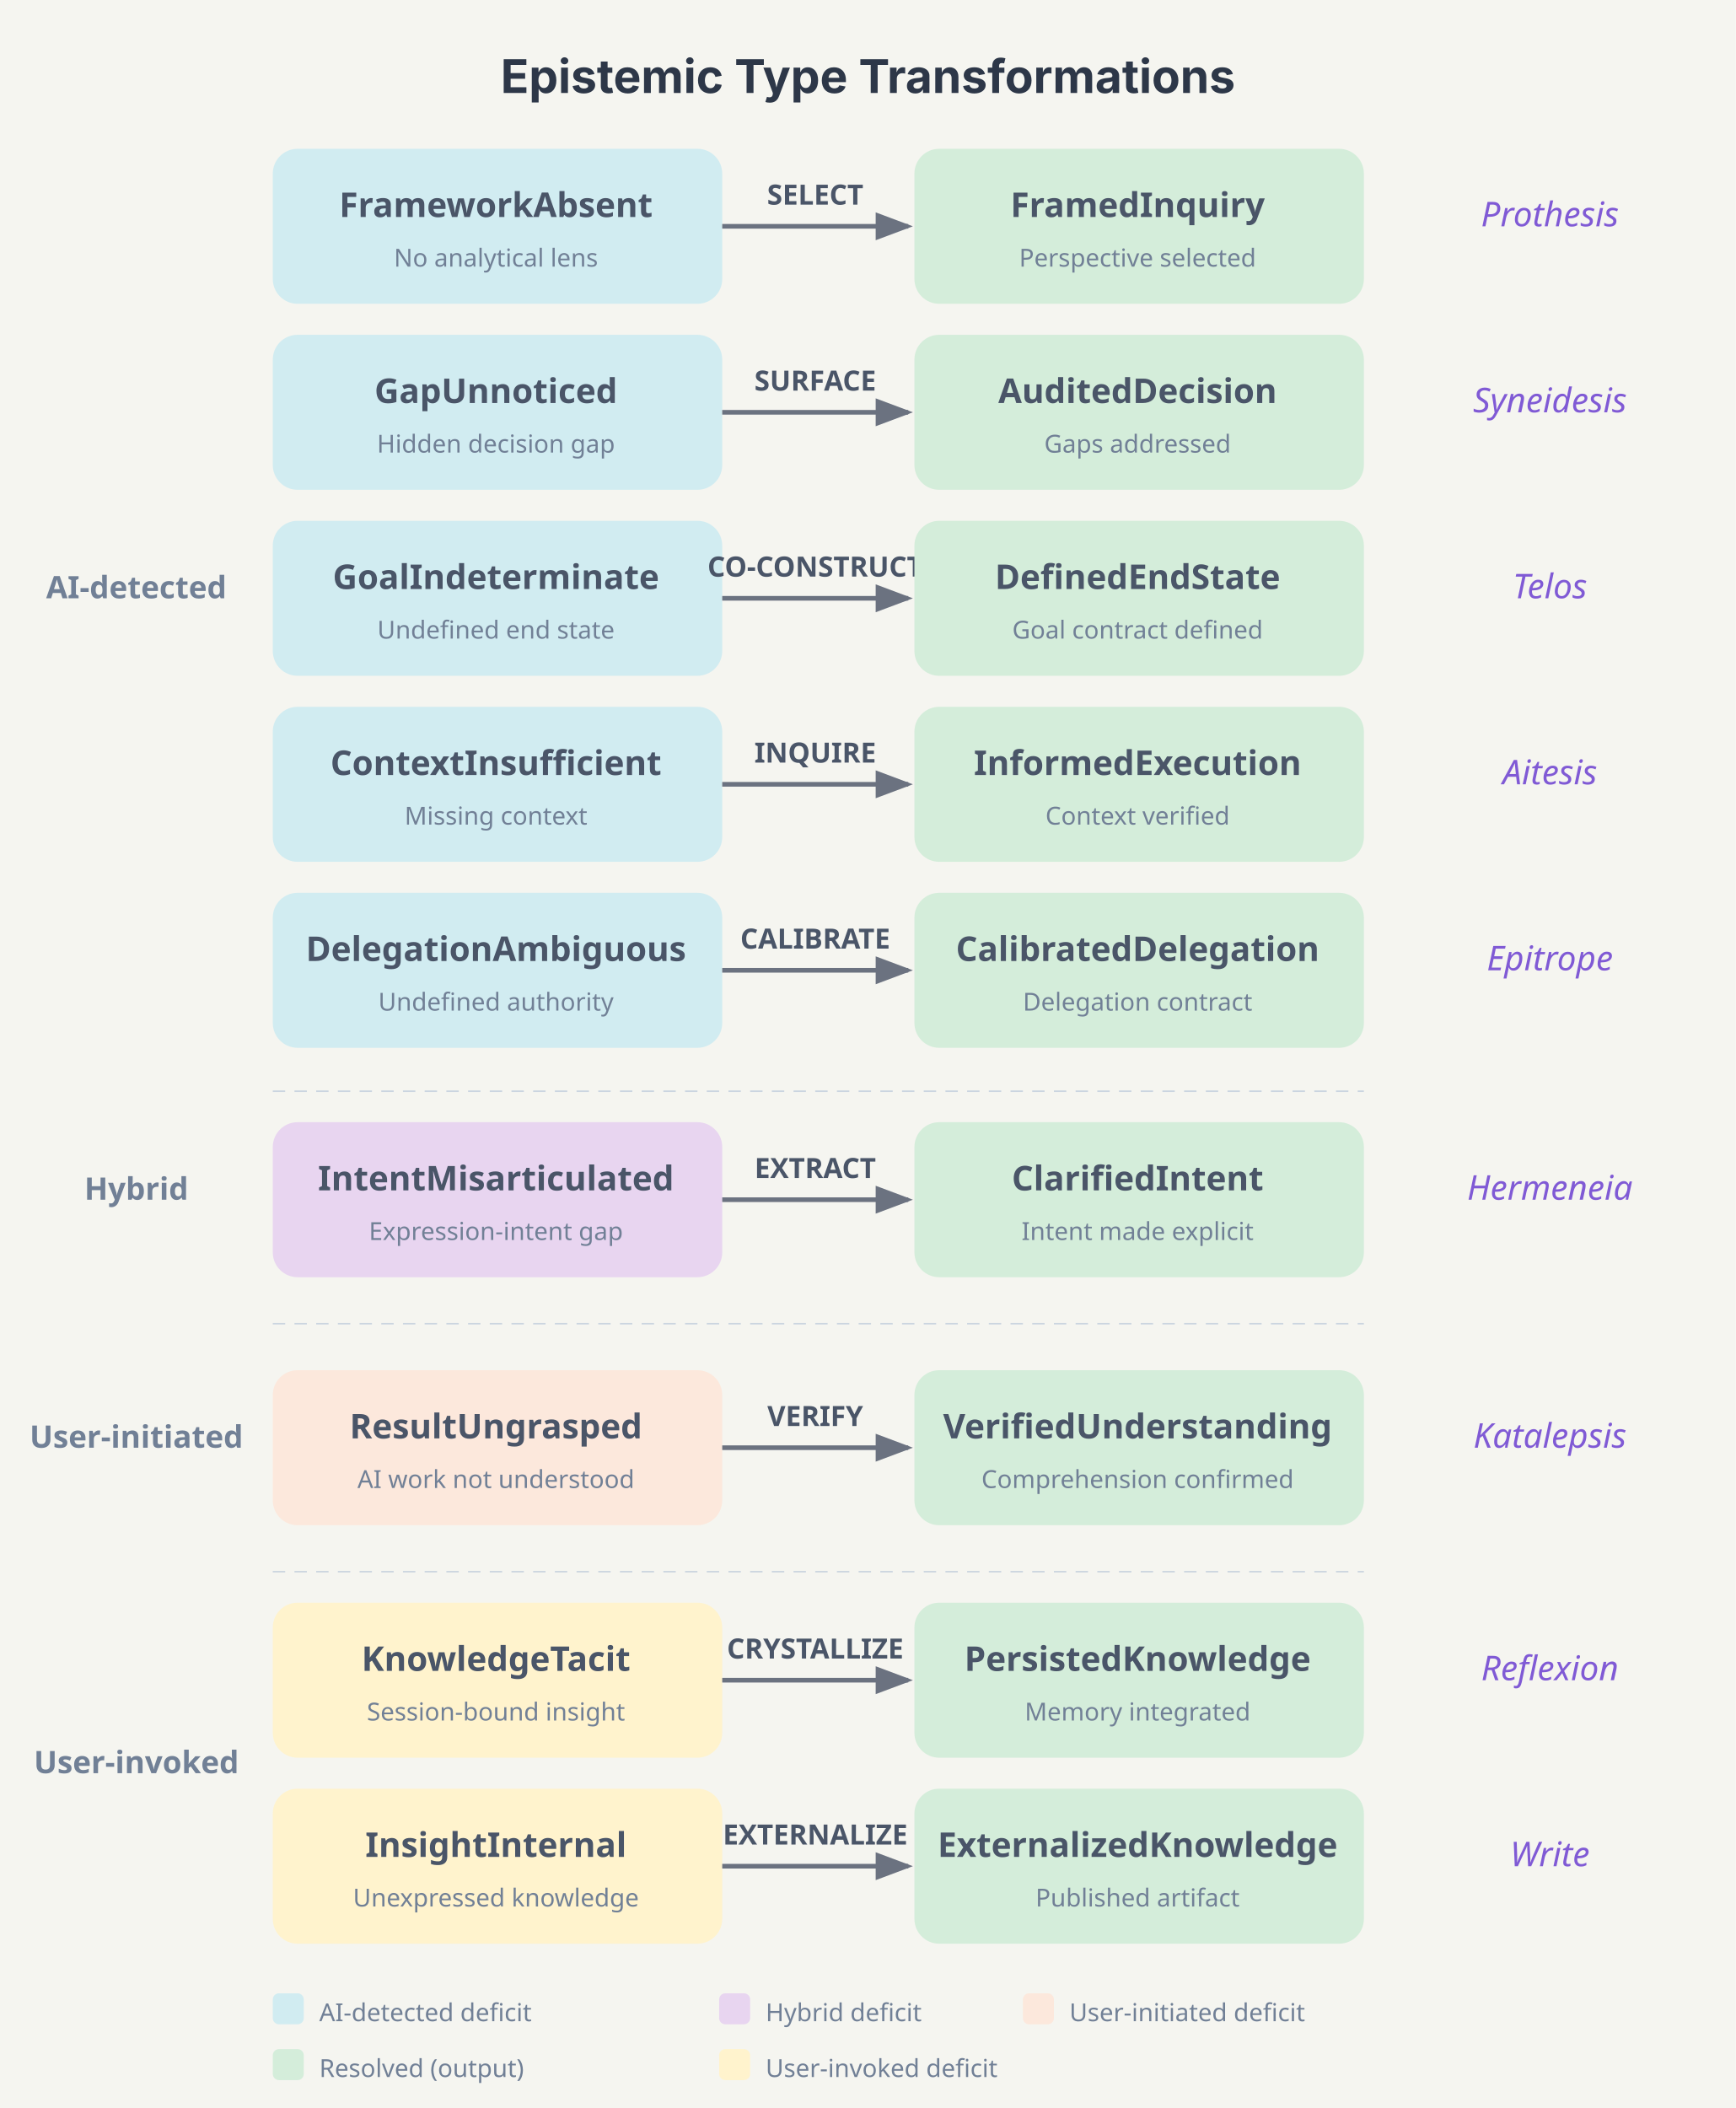
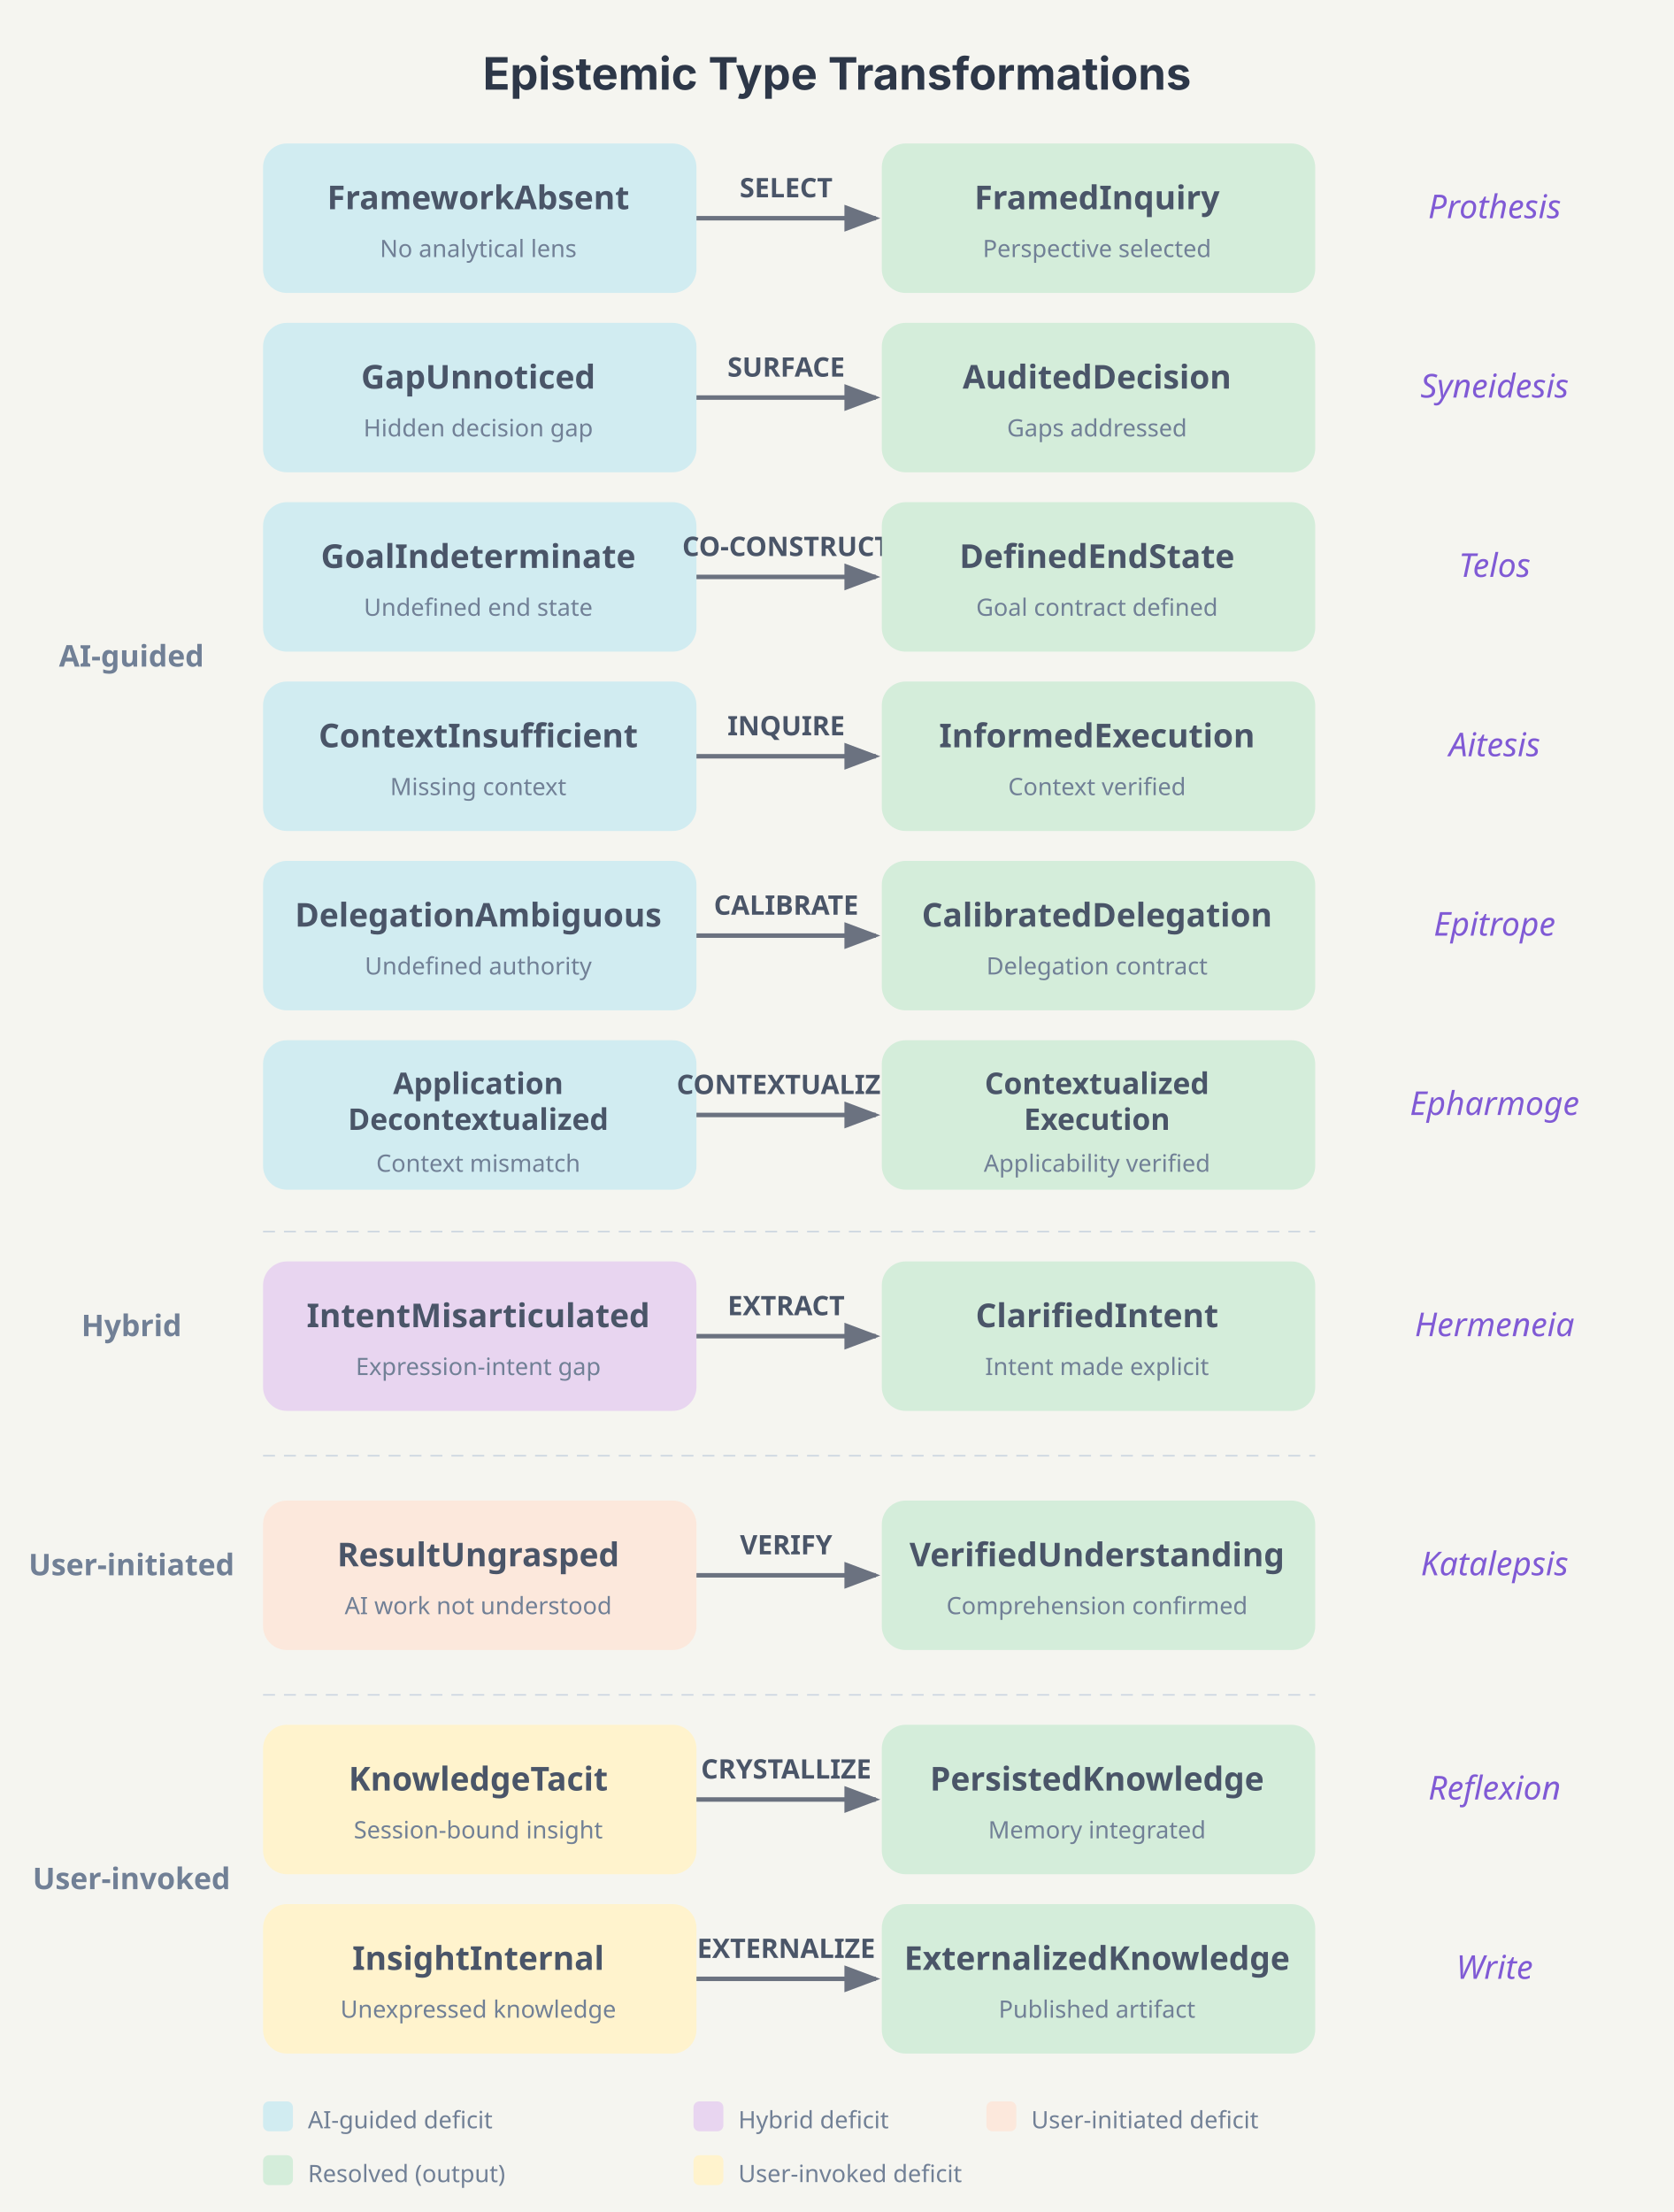
- <svg xmlns="http://www.w3.org/2000/svg" viewBox="0 0 560 680">
+ <svg xmlns="http://www.w3.org/2000/svg" viewBox="0 0 560 740">
  <defs>
    <marker id="arrow" markerWidth="8" markerHeight="6" refX="7" refY="3" orient="auto">
      <path d="M 0 0 L 8 3 L 0 6 z" fill="#6b7280" />
    </marker>
  </defs>
-   <rect width="560" height="680" fill="#f5f5f0" />
+   <rect width="560" height="740" fill="#f5f5f0" />
  <text x="280" y="30" text-anchor="middle" font-family="system-ui, -apple-system, sans-serif" font-size="15" font-weight="700" fill="#2d3748">Epistemic Type Transformations</text>
-   <text x="44" y="193" text-anchor="middle" font-family="system-ui, sans-serif" font-size="10" font-weight="600" fill="#718096">AI-detected</text>
-   <text x="44" y="387" text-anchor="middle" font-family="system-ui, sans-serif" font-size="10" font-weight="600" fill="#718096">Hybrid</text>
-   <text x="44" y="467" text-anchor="middle" font-family="system-ui, sans-serif" font-size="10" font-weight="600" fill="#718096">User-initiated</text>
-   <text x="44" y="572" text-anchor="middle" font-family="system-ui, sans-serif" font-size="10" font-weight="600" fill="#718096">User-invoked</text>
+   <text x="44" y="223" text-anchor="middle" font-family="system-ui, sans-serif" font-size="10" font-weight="600" fill="#718096">AI-guided</text>
+   <text x="44" y="447" text-anchor="middle" font-family="system-ui, sans-serif" font-size="10" font-weight="600" fill="#718096">Hybrid</text>
+   <text x="44" y="527" text-anchor="middle" font-family="system-ui, sans-serif" font-size="10" font-weight="600" fill="#718096">User-initiated</text>
+   <text x="44" y="632" text-anchor="middle" font-family="system-ui, sans-serif" font-size="10" font-weight="600" fill="#718096">User-invoked</text>
  <rect x="88" y="48" width="145" height="50" rx="8" fill="#d1ecf1" />
  <text x="160" y="70" text-anchor="middle" font-family="system-ui, sans-serif" font-size="11" font-weight="600" fill="#4a5568">FrameworkAbsent</text>
  <text x="160" y="86" text-anchor="middle" font-family="system-ui, sans-serif" font-size="8" fill="#718096">No analytical lens</text>
  <line x1="233" y1="73" x2="293" y2="73" stroke="#6b7280" stroke-width="1.5" marker-end="url(#arrow)" />
  <text x="263" y="66" text-anchor="middle" font-family="system-ui, sans-serif" font-size="9" font-weight="600" fill="#4a5568">SELECT</text>
  <rect x="295" y="48" width="145" height="50" rx="8" fill="#d4edda" />
  <text x="367" y="70" text-anchor="middle" font-family="system-ui, sans-serif" font-size="11" font-weight="600" fill="#4a5568">FramedInquiry</text>
  <text x="367" y="86" text-anchor="middle" font-family="system-ui, sans-serif" font-size="8" fill="#718096">Perspective selected</text>
  <text x="500" y="73" text-anchor="middle" font-family="system-ui, sans-serif" font-size="11" font-style="italic" fill="#805ad5">Prothesis</text>
  <rect x="88" y="108" width="145" height="50" rx="8" fill="#d1ecf1" />
  <text x="160" y="130" text-anchor="middle" font-family="system-ui, sans-serif" font-size="11" font-weight="600" fill="#4a5568">GapUnnoticed</text>
  <text x="160" y="146" text-anchor="middle" font-family="system-ui, sans-serif" font-size="8" fill="#718096">Hidden decision gap</text>
  <line x1="233" y1="133" x2="293" y2="133" stroke="#6b7280" stroke-width="1.5" marker-end="url(#arrow)" />
  <text x="263" y="126" text-anchor="middle" font-family="system-ui, sans-serif" font-size="9" font-weight="600" fill="#4a5568">SURFACE</text>
  <rect x="295" y="108" width="145" height="50" rx="8" fill="#d4edda" />
  <text x="367" y="130" text-anchor="middle" font-family="system-ui, sans-serif" font-size="11" font-weight="600" fill="#4a5568">AuditedDecision</text>
  <text x="367" y="146" text-anchor="middle" font-family="system-ui, sans-serif" font-size="8" fill="#718096">Gaps addressed</text>
  <text x="500" y="133" text-anchor="middle" font-family="system-ui, sans-serif" font-size="11" font-style="italic" fill="#805ad5">Syneidesis</text>
  <rect x="88" y="168" width="145" height="50" rx="8" fill="#d1ecf1" />
  <text x="160" y="190" text-anchor="middle" font-family="system-ui, sans-serif" font-size="11" font-weight="600" fill="#4a5568">GoalIndeterminate</text>
  <text x="160" y="206" text-anchor="middle" font-family="system-ui, sans-serif" font-size="8" fill="#718096">Undefined end state</text>
  <line x1="233" y1="193" x2="293" y2="193" stroke="#6b7280" stroke-width="1.5" marker-end="url(#arrow)" />
  <text x="263" y="186" text-anchor="middle" font-family="system-ui, sans-serif" font-size="9" font-weight="600" fill="#4a5568">CO-CONSTRUCT</text>
  <rect x="295" y="168" width="145" height="50" rx="8" fill="#d4edda" />
  <text x="367" y="190" text-anchor="middle" font-family="system-ui, sans-serif" font-size="11" font-weight="600" fill="#4a5568">DefinedEndState</text>
  <text x="367" y="206" text-anchor="middle" font-family="system-ui, sans-serif" font-size="8" fill="#718096">Goal contract defined</text>
  <text x="500" y="193" text-anchor="middle" font-family="system-ui, sans-serif" font-size="11" font-style="italic" fill="#805ad5">Telos</text>
  <rect x="88" y="228" width="145" height="50" rx="8" fill="#d1ecf1" />
  <text x="160" y="250" text-anchor="middle" font-family="system-ui, sans-serif" font-size="11" font-weight="600" fill="#4a5568">ContextInsufficient</text>
  <text x="160" y="266" text-anchor="middle" font-family="system-ui, sans-serif" font-size="8" fill="#718096">Missing context</text>
  <line x1="233" y1="253" x2="293" y2="253" stroke="#6b7280" stroke-width="1.5" marker-end="url(#arrow)" />
  <text x="263" y="246" text-anchor="middle" font-family="system-ui, sans-serif" font-size="9" font-weight="600" fill="#4a5568">INQUIRE</text>
  <rect x="295" y="228" width="145" height="50" rx="8" fill="#d4edda" />
  <text x="367" y="250" text-anchor="middle" font-family="system-ui, sans-serif" font-size="11" font-weight="600" fill="#4a5568">InformedExecution</text>
  <text x="367" y="266" text-anchor="middle" font-family="system-ui, sans-serif" font-size="8" fill="#718096">Context verified</text>
  <text x="500" y="253" text-anchor="middle" font-family="system-ui, sans-serif" font-size="11" font-style="italic" fill="#805ad5">Aitesis</text>
  <rect x="88" y="288" width="145" height="50" rx="8" fill="#d1ecf1" />
  <text x="160" y="310" text-anchor="middle" font-family="system-ui, sans-serif" font-size="11" font-weight="600" fill="#4a5568">DelegationAmbiguous</text>
  <text x="160" y="326" text-anchor="middle" font-family="system-ui, sans-serif" font-size="8" fill="#718096">Undefined authority</text>
  <line x1="233" y1="313" x2="293" y2="313" stroke="#6b7280" stroke-width="1.5" marker-end="url(#arrow)" />
  <text x="263" y="306" text-anchor="middle" font-family="system-ui, sans-serif" font-size="9" font-weight="600" fill="#4a5568">CALIBRATE</text>
  <rect x="295" y="288" width="145" height="50" rx="8" fill="#d4edda" />
  <text x="367" y="310" text-anchor="middle" font-family="system-ui, sans-serif" font-size="11" font-weight="600" fill="#4a5568">CalibratedDelegation</text>
  <text x="367" y="326" text-anchor="middle" font-family="system-ui, sans-serif" font-size="8" fill="#718096">Delegation contract</text>
  <text x="500" y="313" text-anchor="middle" font-family="system-ui, sans-serif" font-size="11" font-style="italic" fill="#805ad5">Epitrope</text>
-   <line x1="88" y1="352" x2="440" y2="352" stroke="#cbd5e0" stroke-width="0.5" stroke-dasharray="4,3" />
-   <rect x="88" y="362" width="145" height="50" rx="8" fill="#e8d5f0" />
-   <text x="160" y="384" text-anchor="middle" font-family="system-ui, sans-serif" font-size="11" font-weight="600" fill="#4a5568">IntentMisarticulated</text>
-   <text x="160" y="400" text-anchor="middle" font-family="system-ui, sans-serif" font-size="8" fill="#718096">Expression-intent gap</text>
-   <line x1="233" y1="387" x2="293" y2="387" stroke="#6b7280" stroke-width="1.5" marker-end="url(#arrow)" />
-   <text x="263" y="380" text-anchor="middle" font-family="system-ui, sans-serif" font-size="9" font-weight="600" fill="#4a5568">EXTRACT</text>
-   <rect x="295" y="362" width="145" height="50" rx="8" fill="#d4edda" />
-   <text x="367" y="384" text-anchor="middle" font-family="system-ui, sans-serif" font-size="11" font-weight="600" fill="#4a5568">ClarifiedIntent</text>
-   <text x="367" y="400" text-anchor="middle" font-family="system-ui, sans-serif" font-size="8" fill="#718096">Intent made explicit</text>
-   <text x="500" y="387" text-anchor="middle" font-family="system-ui, sans-serif" font-size="11" font-style="italic" fill="#805ad5">Hermeneia</text>
-   <line x1="88" y1="427" x2="440" y2="427" stroke="#cbd5e0" stroke-width="0.5" stroke-dasharray="4,3" />
-   <rect x="88" y="442" width="145" height="50" rx="8" fill="#fce8dc" />
-   <text x="160" y="464" text-anchor="middle" font-family="system-ui, sans-serif" font-size="11" font-weight="600" fill="#4a5568">ResultUngrasped</text>
-   <text x="160" y="480" text-anchor="middle" font-family="system-ui, sans-serif" font-size="8" fill="#718096">AI work not understood</text>
-   <line x1="233" y1="467" x2="293" y2="467" stroke="#6b7280" stroke-width="1.5" marker-end="url(#arrow)" />
-   <text x="263" y="460" text-anchor="middle" font-family="system-ui, sans-serif" font-size="9" font-weight="600" fill="#4a5568">VERIFY</text>
-   <rect x="295" y="442" width="145" height="50" rx="8" fill="#d4edda" />
-   <text x="367" y="464" text-anchor="middle" font-family="system-ui, sans-serif" font-size="11" font-weight="600" fill="#4a5568">VerifiedUnderstanding</text>
-   <text x="367" y="480" text-anchor="middle" font-family="system-ui, sans-serif" font-size="8" fill="#718096">Comprehension confirmed</text>
-   <text x="500" y="467" text-anchor="middle" font-family="system-ui, sans-serif" font-size="11" font-style="italic" fill="#805ad5">Katalepsis</text>
-   <line x1="88" y1="507" x2="440" y2="507" stroke="#cbd5e0" stroke-width="0.5" stroke-dasharray="4,3" />
-   <rect x="88" y="517" width="145" height="50" rx="8" fill="#fff3cd" />
-   <text x="160" y="539" text-anchor="middle" font-family="system-ui, sans-serif" font-size="11" font-weight="600" fill="#4a5568">KnowledgeTacit</text>
-   <text x="160" y="555" text-anchor="middle" font-family="system-ui, sans-serif" font-size="8" fill="#718096">Session-bound insight</text>
-   <line x1="233" y1="542" x2="293" y2="542" stroke="#6b7280" stroke-width="1.5" marker-end="url(#arrow)" />
-   <text x="263" y="535" text-anchor="middle" font-family="system-ui, sans-serif" font-size="9" font-weight="600" fill="#4a5568">CRYSTALLIZE</text>
-   <rect x="295" y="517" width="145" height="50" rx="8" fill="#d4edda" />
-   <text x="367" y="539" text-anchor="middle" font-family="system-ui, sans-serif" font-size="11" font-weight="600" fill="#4a5568">PersistedKnowledge</text>
-   <text x="367" y="555" text-anchor="middle" font-family="system-ui, sans-serif" font-size="8" fill="#718096">Memory integrated</text>
-   <text x="500" y="542" text-anchor="middle" font-family="system-ui, sans-serif" font-size="11" font-style="italic" fill="#805ad5">Reflexion</text>
+   <rect x="88" y="348" width="145" height="50" rx="8" fill="#d1ecf1" />
+   <text x="160" y="366" text-anchor="middle" font-family="system-ui, sans-serif" font-size="10" font-weight="600" fill="#4a5568">Application</text>
+   <text x="160" y="378" text-anchor="middle" font-family="system-ui, sans-serif" font-size="10" font-weight="600" fill="#4a5568">Decontextualized</text>
+   <text x="160" y="392" text-anchor="middle" font-family="system-ui, sans-serif" font-size="8" fill="#718096">Context mismatch</text>
+   <line x1="233" y1="373" x2="293" y2="373" stroke="#6b7280" stroke-width="1.5" marker-end="url(#arrow)" />
+   <text x="263" y="366" text-anchor="middle" font-family="system-ui, sans-serif" font-size="9" font-weight="600" fill="#4a5568">CONTEXTUALIZE</text>
+   <rect x="295" y="348" width="145" height="50" rx="8" fill="#d4edda" />
+   <text x="367" y="366" text-anchor="middle" font-family="system-ui, sans-serif" font-size="10" font-weight="600" fill="#4a5568">Contextualized</text>
+   <text x="367" y="378" text-anchor="middle" font-family="system-ui, sans-serif" font-size="10" font-weight="600" fill="#4a5568">Execution</text>
+   <text x="367" y="392" text-anchor="middle" font-family="system-ui, sans-serif" font-size="8" fill="#718096">Applicability verified</text>
+   <text x="500" y="373" text-anchor="middle" font-family="system-ui, sans-serif" font-size="11" font-style="italic" fill="#805ad5">Epharmoge</text>
+   <line x1="88" y1="412" x2="440" y2="412" stroke="#cbd5e0" stroke-width="0.5" stroke-dasharray="4,3" />
+   <rect x="88" y="422" width="145" height="50" rx="8" fill="#e8d5f0" />
+   <text x="160" y="444" text-anchor="middle" font-family="system-ui, sans-serif" font-size="11" font-weight="600" fill="#4a5568">IntentMisarticulated</text>
+   <text x="160" y="460" text-anchor="middle" font-family="system-ui, sans-serif" font-size="8" fill="#718096">Expression-intent gap</text>
+   <line x1="233" y1="447" x2="293" y2="447" stroke="#6b7280" stroke-width="1.5" marker-end="url(#arrow)" />
+   <text x="263" y="440" text-anchor="middle" font-family="system-ui, sans-serif" font-size="9" font-weight="600" fill="#4a5568">EXTRACT</text>
+   <rect x="295" y="422" width="145" height="50" rx="8" fill="#d4edda" />
+   <text x="367" y="444" text-anchor="middle" font-family="system-ui, sans-serif" font-size="11" font-weight="600" fill="#4a5568">ClarifiedIntent</text>
+   <text x="367" y="460" text-anchor="middle" font-family="system-ui, sans-serif" font-size="8" fill="#718096">Intent made explicit</text>
+   <text x="500" y="447" text-anchor="middle" font-family="system-ui, sans-serif" font-size="11" font-style="italic" fill="#805ad5">Hermeneia</text>
+   <line x1="88" y1="487" x2="440" y2="487" stroke="#cbd5e0" stroke-width="0.5" stroke-dasharray="4,3" />
+   <rect x="88" y="502" width="145" height="50" rx="8" fill="#fce8dc" />
+   <text x="160" y="524" text-anchor="middle" font-family="system-ui, sans-serif" font-size="11" font-weight="600" fill="#4a5568">ResultUngrasped</text>
+   <text x="160" y="540" text-anchor="middle" font-family="system-ui, sans-serif" font-size="8" fill="#718096">AI work not understood</text>
+   <line x1="233" y1="527" x2="293" y2="527" stroke="#6b7280" stroke-width="1.5" marker-end="url(#arrow)" />
+   <text x="263" y="520" text-anchor="middle" font-family="system-ui, sans-serif" font-size="9" font-weight="600" fill="#4a5568">VERIFY</text>
+   <rect x="295" y="502" width="145" height="50" rx="8" fill="#d4edda" />
+   <text x="367" y="524" text-anchor="middle" font-family="system-ui, sans-serif" font-size="11" font-weight="600" fill="#4a5568">VerifiedUnderstanding</text>
+   <text x="367" y="540" text-anchor="middle" font-family="system-ui, sans-serif" font-size="8" fill="#718096">Comprehension confirmed</text>
+   <text x="500" y="527" text-anchor="middle" font-family="system-ui, sans-serif" font-size="11" font-style="italic" fill="#805ad5">Katalepsis</text>
+   <line x1="88" y1="567" x2="440" y2="567" stroke="#cbd5e0" stroke-width="0.5" stroke-dasharray="4,3" />
  <rect x="88" y="577" width="145" height="50" rx="8" fill="#fff3cd" />
-   <text x="160" y="599" text-anchor="middle" font-family="system-ui, sans-serif" font-size="11" font-weight="600" fill="#4a5568">InsightInternal</text>
-   <text x="160" y="615" text-anchor="middle" font-family="system-ui, sans-serif" font-size="8" fill="#718096">Unexpressed knowledge</text>
+   <text x="160" y="599" text-anchor="middle" font-family="system-ui, sans-serif" font-size="11" font-weight="600" fill="#4a5568">KnowledgeTacit</text>
+   <text x="160" y="615" text-anchor="middle" font-family="system-ui, sans-serif" font-size="8" fill="#718096">Session-bound insight</text>
  <line x1="233" y1="602" x2="293" y2="602" stroke="#6b7280" stroke-width="1.5" marker-end="url(#arrow)" />
-   <text x="263" y="595" text-anchor="middle" font-family="system-ui, sans-serif" font-size="9" font-weight="600" fill="#4a5568">EXTERNALIZE</text>
+   <text x="263" y="595" text-anchor="middle" font-family="system-ui, sans-serif" font-size="9" font-weight="600" fill="#4a5568">CRYSTALLIZE</text>
  <rect x="295" y="577" width="145" height="50" rx="8" fill="#d4edda" />
-   <text x="367" y="599" text-anchor="middle" font-family="system-ui, sans-serif" font-size="11" font-weight="600" fill="#4a5568">ExternalizedKnowledge</text>
-   <text x="367" y="615" text-anchor="middle" font-family="system-ui, sans-serif" font-size="8" fill="#718096">Published artifact</text>
-   <text x="500" y="602" text-anchor="middle" font-family="system-ui, sans-serif" font-size="11" font-style="italic" fill="#805ad5">Write</text>
-   <rect x="88" y="643" width="10" height="10" rx="2" fill="#d1ecf1" />
-   <text x="103" y="652" font-family="system-ui, sans-serif" font-size="8" fill="#718096">AI-detected deficit</text>
-   <rect x="232" y="643" width="10" height="10" rx="2" fill="#e8d5f0" />
-   <text x="247" y="652" font-family="system-ui, sans-serif" font-size="8" fill="#718096">Hybrid deficit</text>
-   <rect x="330" y="643" width="10" height="10" rx="2" fill="#fce8dc" />
-   <text x="345" y="652" font-family="system-ui, sans-serif" font-size="8" fill="#718096">User-initiated deficit</text>
-   <rect x="88" y="661" width="10" height="10" rx="2" fill="#d4edda" />
-   <text x="103" y="670" font-family="system-ui, sans-serif" font-size="8" fill="#718096">Resolved (output)</text>
-   <rect x="232" y="661" width="10" height="10" rx="2" fill="#fff3cd" />
-   <text x="247" y="670" font-family="system-ui, sans-serif" font-size="8" fill="#718096">User-invoked deficit</text>
+   <text x="367" y="599" text-anchor="middle" font-family="system-ui, sans-serif" font-size="11" font-weight="600" fill="#4a5568">PersistedKnowledge</text>
+   <text x="367" y="615" text-anchor="middle" font-family="system-ui, sans-serif" font-size="8" fill="#718096">Memory integrated</text>
+   <text x="500" y="602" text-anchor="middle" font-family="system-ui, sans-serif" font-size="11" font-style="italic" fill="#805ad5">Reflexion</text>
+   <rect x="88" y="637" width="145" height="50" rx="8" fill="#fff3cd" />
+   <text x="160" y="659" text-anchor="middle" font-family="system-ui, sans-serif" font-size="11" font-weight="600" fill="#4a5568">InsightInternal</text>
+   <text x="160" y="675" text-anchor="middle" font-family="system-ui, sans-serif" font-size="8" fill="#718096">Unexpressed knowledge</text>
+   <line x1="233" y1="662" x2="293" y2="662" stroke="#6b7280" stroke-width="1.5" marker-end="url(#arrow)" />
+   <text x="263" y="655" text-anchor="middle" font-family="system-ui, sans-serif" font-size="9" font-weight="600" fill="#4a5568">EXTERNALIZE</text>
+   <rect x="295" y="637" width="145" height="50" rx="8" fill="#d4edda" />
+   <text x="367" y="659" text-anchor="middle" font-family="system-ui, sans-serif" font-size="11" font-weight="600" fill="#4a5568">ExternalizedKnowledge</text>
+   <text x="367" y="675" text-anchor="middle" font-family="system-ui, sans-serif" font-size="8" fill="#718096">Published artifact</text>
+   <text x="500" y="662" text-anchor="middle" font-family="system-ui, sans-serif" font-size="11" font-style="italic" fill="#805ad5">Write</text>
+   <rect x="88" y="703" width="10" height="10" rx="2" fill="#d1ecf1" />
+   <text x="103" y="712" font-family="system-ui, sans-serif" font-size="8" fill="#718096">AI-guided deficit</text>
+   <rect x="232" y="703" width="10" height="10" rx="2" fill="#e8d5f0" />
+   <text x="247" y="712" font-family="system-ui, sans-serif" font-size="8" fill="#718096">Hybrid deficit</text>
+   <rect x="330" y="703" width="10" height="10" rx="2" fill="#fce8dc" />
+   <text x="345" y="712" font-family="system-ui, sans-serif" font-size="8" fill="#718096">User-initiated deficit</text>
+   <rect x="88" y="721" width="10" height="10" rx="2" fill="#d4edda" />
+   <text x="103" y="730" font-family="system-ui, sans-serif" font-size="8" fill="#718096">Resolved (output)</text>
+   <rect x="232" y="721" width="10" height="10" rx="2" fill="#fff3cd" />
+   <text x="247" y="730" font-family="system-ui, sans-serif" font-size="8" fill="#718096">User-invoked deficit</text>
</svg>
